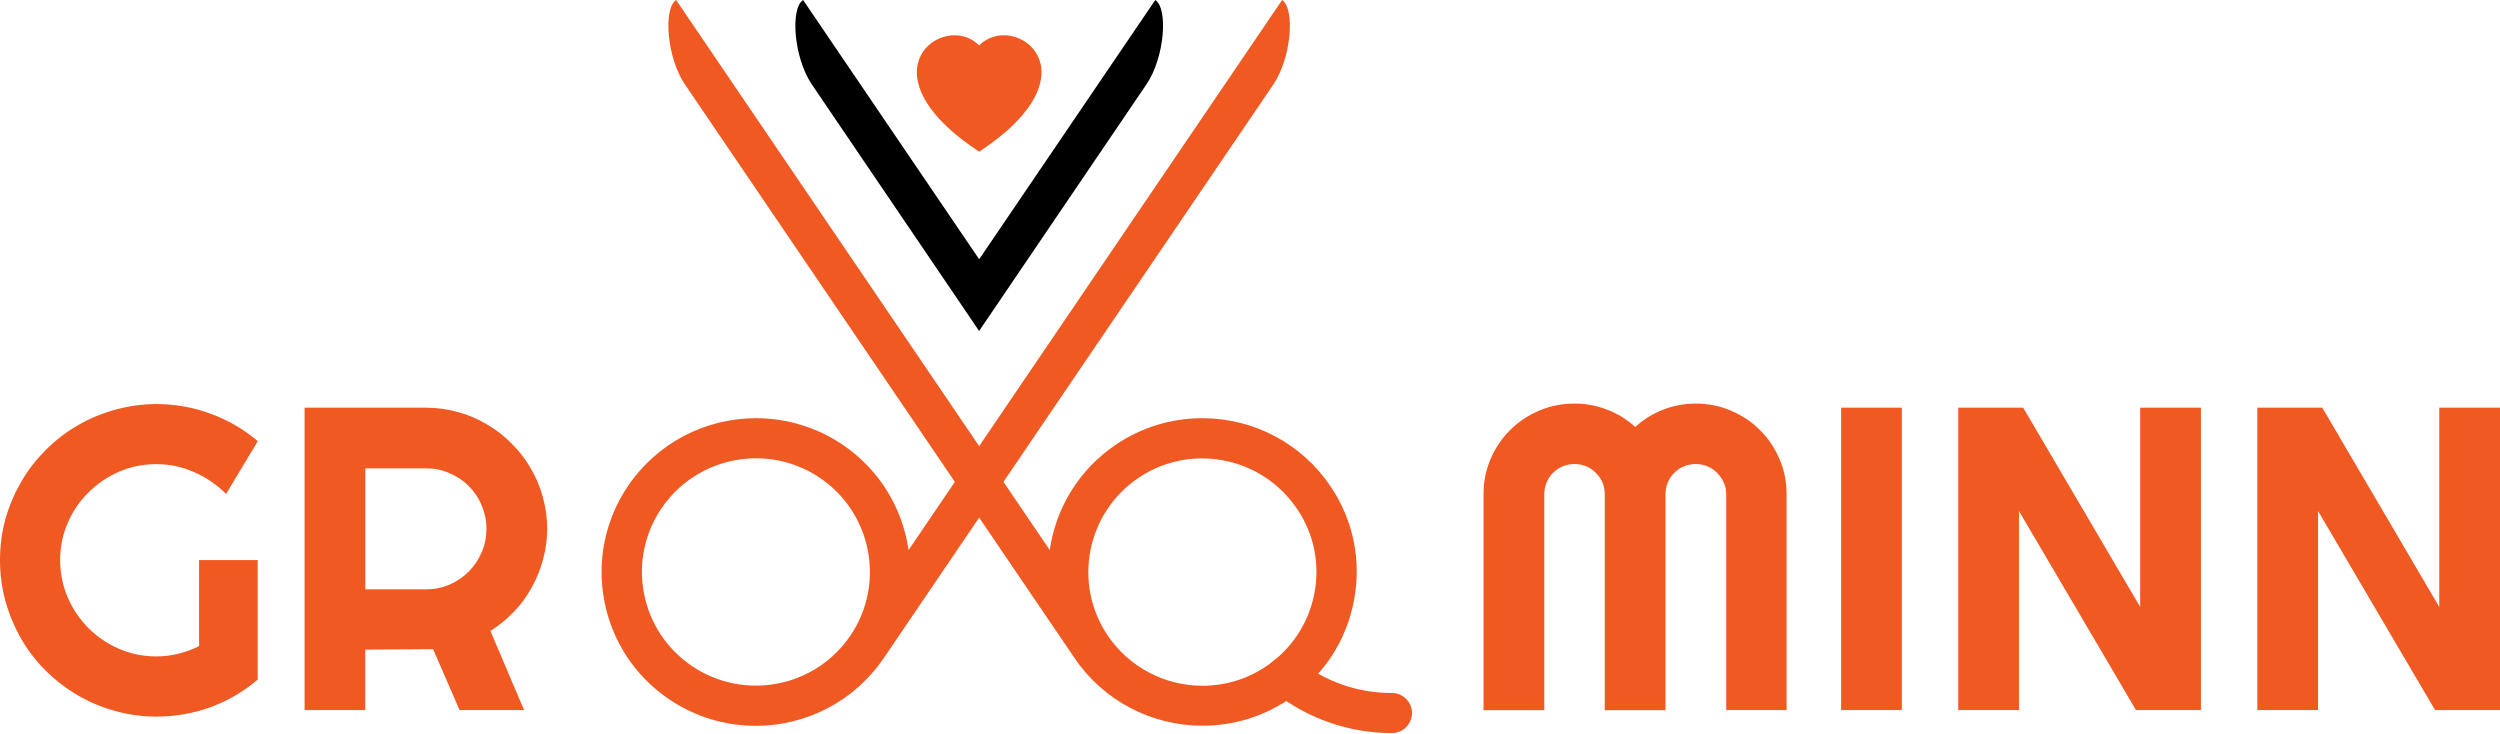
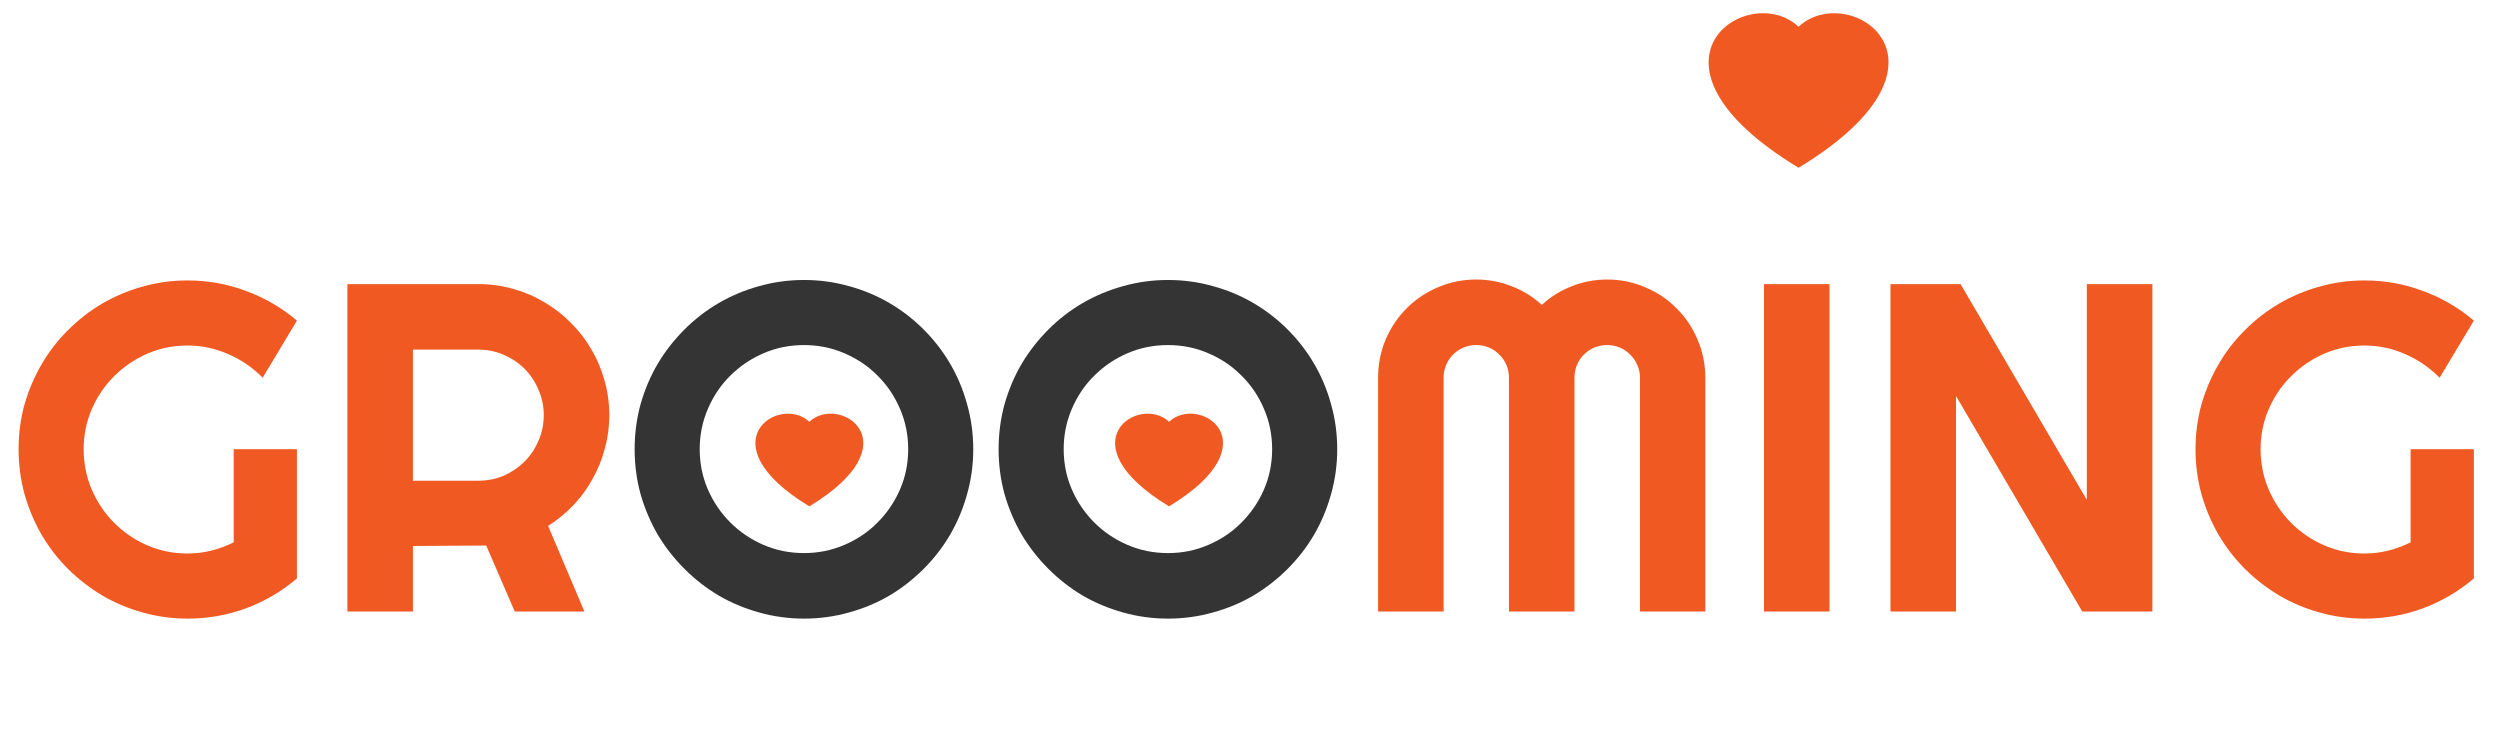
- <svg xmlns="http://www.w3.org/2000/svg" width="133" height="39" viewBox="0 0 133 39" fill="none">
-   <path fill-rule="evenodd" clip-rule="evenodd" d="M52.092 2.419C53.932 0.535 58.529 3.83 52.092 8.071C45.656 3.83 50.252 0.535 52.092 2.419Z" fill="#F05922" />
-   <path d="M13.715 36.152C12.967 36.786 12.131 37.278 11.208 37.62C10.285 37.955 9.324 38.123 8.327 38.123C7.559 38.123 6.823 38.024 6.112 37.819C5.408 37.626 4.746 37.346 4.129 36.985C3.518 36.625 2.95 36.19 2.445 35.692C1.933 35.182 1.497 34.623 1.141 34.007C0.78 33.385 0.499 32.72 0.299 32.011C0.1 31.302 0 30.562 0 29.797C0 29.032 0.1 28.299 0.293 27.596C0.493 26.893 0.78 26.234 1.135 25.619C1.497 24.997 1.933 24.437 2.439 23.934C2.95 23.424 3.511 22.988 4.129 22.634C4.746 22.273 5.401 22 6.112 21.801C6.823 21.602 7.566 21.496 8.327 21.496C9.324 21.496 10.285 21.67 11.208 22.012C12.131 22.348 12.967 22.833 13.715 23.473L12.025 26.278C11.539 25.787 10.977 25.401 10.335 25.121C9.699 24.835 9.025 24.692 8.32 24.692C7.615 24.692 6.948 24.829 6.331 25.096C5.713 25.364 5.177 25.731 4.709 26.197C4.241 26.651 3.873 27.192 3.605 27.814C3.337 28.429 3.2 29.082 3.2 29.791C3.2 30.5 3.337 31.165 3.605 31.787C3.873 32.409 4.241 32.95 4.709 33.416C5.177 33.883 5.713 34.249 6.331 34.517C6.954 34.784 7.615 34.921 8.32 34.921C8.726 34.921 9.119 34.871 9.499 34.778C9.88 34.678 10.248 34.548 10.591 34.374V29.797H13.709V36.152H13.715ZM19.435 24.91V31.352H22.666C23.108 31.352 23.526 31.271 23.913 31.103C24.306 30.929 24.643 30.699 24.936 30.407C25.229 30.114 25.46 29.772 25.622 29.387C25.797 28.989 25.878 28.572 25.878 28.131C25.878 27.689 25.79 27.273 25.622 26.887C25.46 26.489 25.229 26.147 24.936 25.855C24.643 25.563 24.3 25.333 23.913 25.171C23.52 24.997 23.108 24.916 22.666 24.916H19.435V24.91ZM19.435 37.775H16.204V21.689H22.666C23.258 21.689 23.826 21.77 24.375 21.925C24.924 22.074 25.435 22.292 25.903 22.578C26.383 22.852 26.82 23.194 27.206 23.585C27.605 23.977 27.942 24.406 28.217 24.885C28.504 25.364 28.722 25.874 28.872 26.421C29.027 26.968 29.109 27.534 29.109 28.125C29.109 28.678 29.04 29.219 28.896 29.741C28.759 30.264 28.56 30.761 28.298 31.234C28.042 31.706 27.73 32.142 27.35 32.533C26.976 32.931 26.558 33.273 26.09 33.565L27.88 37.775H24.449L23.04 34.535L19.429 34.56V37.775H19.435ZM95.053 37.775H91.835V26.29C91.835 26.066 91.791 25.855 91.698 25.662C91.617 25.469 91.498 25.302 91.349 25.159C91.205 25.009 91.037 24.891 90.843 24.81C90.65 24.73 90.438 24.686 90.213 24.686C89.989 24.686 89.777 24.73 89.584 24.81C89.39 24.891 89.216 25.009 89.066 25.159C88.922 25.302 88.81 25.469 88.729 25.662C88.648 25.855 88.604 26.066 88.604 26.29V37.781H85.374V26.29C85.374 26.066 85.33 25.855 85.249 25.662C85.168 25.469 85.049 25.302 84.899 25.159C84.756 25.009 84.588 24.891 84.394 24.81C84.201 24.73 83.989 24.686 83.764 24.686C83.54 24.686 83.328 24.73 83.134 24.81C82.941 24.891 82.766 25.009 82.617 25.159C82.473 25.302 82.361 25.469 82.28 25.662C82.199 25.855 82.155 26.066 82.155 26.29V37.781H78.924V26.29C78.924 25.625 79.049 25.003 79.299 24.419C79.554 23.828 79.897 23.318 80.334 22.883C80.777 22.441 81.288 22.099 81.874 21.851C82.467 21.596 83.097 21.471 83.764 21.471C84.363 21.471 84.943 21.577 85.498 21.794C86.053 22.006 86.552 22.311 86.995 22.715C87.438 22.311 87.931 22.006 88.48 21.794C89.035 21.577 89.615 21.471 90.213 21.471C90.881 21.471 91.504 21.596 92.091 21.851C92.683 22.099 93.195 22.441 93.631 22.883C94.074 23.318 94.417 23.828 94.667 24.419C94.922 25.003 95.047 25.625 95.047 26.29V37.775H95.053ZM101.178 37.775H97.948V21.689H101.178V37.775ZM117.089 37.775H113.634L107.409 27.186V37.775H104.178V21.689H107.634L113.858 32.291V21.689H117.089V37.775ZM133 37.775H129.545L123.32 27.186V37.775H120.089V21.689H123.545L129.769 32.291V21.689H133V37.775Z" fill="#F05922" />
-   <path d="M68.209 0L48.337 29.262C48.019 27.061 46.809 24.997 44.82 23.654C43.454 22.733 41.863 22.248 40.223 22.248C37.491 22.248 34.946 23.591 33.418 25.843C32.19 27.652 31.741 29.834 32.152 31.98C32.564 34.125 33.793 35.984 35.608 37.209C36.974 38.13 38.564 38.614 40.204 38.614C42.936 38.614 45.481 37.271 47.009 35.02L67.741 4.496C68.689 3.103 68.914 0.479 68.209 0ZM40.211 36.475C39.001 36.475 37.822 36.115 36.818 35.437C35.477 34.529 34.566 33.161 34.26 31.569C33.955 29.984 34.285 28.373 35.196 27.036C36.325 25.37 38.208 24.381 40.223 24.381C41.433 24.381 42.612 24.742 43.616 25.42C46.385 27.291 47.115 31.059 45.238 33.82C44.109 35.487 42.225 36.475 40.211 36.475Z" fill="#F05922" />
-   <path d="M70.766 25.843C69.238 23.591 66.694 22.248 63.962 22.248C62.321 22.248 60.731 22.733 59.365 23.654C57.375 24.997 56.165 27.061 55.847 29.262L35.969 0C35.265 0.479 35.489 3.103 36.437 4.489L57.169 35.014C58.697 37.265 61.242 38.608 63.974 38.608C65.615 38.608 67.205 38.123 68.571 37.203C70.386 35.978 71.615 34.119 72.026 31.974C72.444 29.828 71.995 27.652 70.766 25.843ZM69.924 31.576C69.619 33.161 68.708 34.535 67.367 35.443C66.357 36.127 65.184 36.482 63.974 36.482C61.953 36.482 60.076 35.487 58.941 33.827C57.063 31.066 57.793 27.297 60.562 25.426C61.573 24.742 62.745 24.387 63.955 24.387C65.976 24.387 67.854 25.382 68.983 27.043C69.899 28.373 70.23 29.984 69.924 31.576Z" fill="#F05922" />
-   <path d="M74.047 39C71.77 39 69.544 38.223 67.766 36.811C67.305 36.444 67.23 35.773 67.598 35.313C67.966 34.852 68.639 34.778 69.101 35.145C70.517 36.27 72.226 36.867 74.047 36.867C74.639 36.867 75.12 37.346 75.12 37.937C75.114 38.521 74.639 39 74.047 39Z" fill="#F05922" />
-   <path d="M61.461 0L52.092 13.792L42.724 0C42.026 0.473 42.244 3.066 43.167 4.458L52.086 17.604V17.597L52.092 17.604L61.011 4.458C61.941 3.066 62.165 0.473 61.461 0Z" fill="black" />
+ <svg xmlns="http://www.w3.org/2000/svg" width="139" height="41" viewBox="0 0 139 41" fill="none">
+   <path d="M16.51 32.16C15.663 32.88 14.72 33.434 13.679 33.823C12.638 34.204 11.554 34.395 10.429 34.395C9.565 34.395 8.732 34.28 7.928 34.052C7.132 33.832 6.387 33.519 5.693 33.112C4.999 32.698 4.365 32.207 3.789 31.64C3.214 31.064 2.723 30.429 2.316 29.735C1.91 29.033 1.593 28.28 1.364 27.476C1.144 26.672 1.034 25.838 1.034 24.975C1.034 24.111 1.144 23.282 1.364 22.486C1.593 21.691 1.91 20.946 2.316 20.252C2.723 19.549 3.214 18.915 3.789 18.348C4.365 17.772 4.999 17.281 5.693 16.875C6.387 16.469 7.132 16.156 7.928 15.935C8.732 15.707 9.565 15.593 10.429 15.593C11.554 15.593 12.638 15.787 13.679 16.177C14.72 16.558 15.663 17.108 16.51 17.827L14.605 21.001C14.055 20.442 13.421 20.006 12.701 19.693C11.982 19.372 11.224 19.211 10.429 19.211C9.633 19.211 8.884 19.363 8.182 19.668C7.488 19.973 6.878 20.387 6.354 20.912C5.829 21.428 5.414 22.038 5.109 22.74C4.805 23.434 4.652 24.179 4.652 24.975C4.652 25.779 4.805 26.532 5.109 27.234C5.414 27.937 5.829 28.55 6.354 29.075C6.878 29.6 7.488 30.015 8.182 30.319C8.884 30.624 9.633 30.776 10.429 30.776C10.886 30.776 11.33 30.721 11.762 30.611C12.193 30.501 12.604 30.349 12.993 30.154V24.975H16.51V32.16ZM22.959 19.439V26.727H26.602C27.102 26.727 27.572 26.634 28.012 26.447C28.452 26.253 28.837 25.99 29.167 25.66C29.497 25.33 29.755 24.945 29.941 24.505C30.136 24.056 30.233 23.582 30.233 23.083C30.233 22.584 30.136 22.114 29.941 21.674C29.755 21.225 29.497 20.836 29.167 20.506C28.837 20.176 28.452 19.918 28.012 19.731C27.572 19.537 27.102 19.439 26.602 19.439H22.959ZM22.959 34.001H19.315V15.796H26.602C27.271 15.796 27.914 15.885 28.532 16.062C29.15 16.232 29.726 16.477 30.259 16.799C30.8 17.112 31.291 17.493 31.731 17.941C32.18 18.381 32.561 18.872 32.874 19.414C33.196 19.956 33.441 20.535 33.61 21.153C33.788 21.771 33.877 22.414 33.877 23.083C33.877 23.709 33.797 24.319 33.636 24.911C33.483 25.504 33.259 26.066 32.963 26.6C32.675 27.133 32.32 27.624 31.896 28.072C31.473 28.521 30.999 28.91 30.475 29.24L32.493 34.001H28.621L27.034 30.332L22.959 30.357V34.001ZM94.814 34.001H91.184V21.001C91.184 20.747 91.133 20.51 91.031 20.29C90.938 20.07 90.807 19.88 90.638 19.719C90.477 19.549 90.287 19.418 90.066 19.325C89.846 19.232 89.609 19.186 89.356 19.186C89.102 19.186 88.865 19.232 88.644 19.325C88.424 19.418 88.23 19.549 88.061 19.719C87.9 19.88 87.773 20.07 87.68 20.29C87.587 20.51 87.54 20.747 87.54 21.001V34.001H83.897V21.001C83.897 20.747 83.85 20.51 83.757 20.29C83.664 20.07 83.533 19.88 83.363 19.719C83.203 19.549 83.012 19.418 82.792 19.325C82.572 19.232 82.335 19.186 82.081 19.186C81.827 19.186 81.59 19.232 81.37 19.325C81.15 19.418 80.955 19.549 80.786 19.719C80.625 19.88 80.498 20.07 80.405 20.29C80.312 20.51 80.266 20.747 80.266 21.001V34.001H76.622V21.001C76.622 20.248 76.762 19.541 77.041 18.881C77.329 18.212 77.718 17.633 78.209 17.142C78.708 16.642 79.288 16.253 79.948 15.974C80.617 15.686 81.328 15.542 82.081 15.542C82.758 15.542 83.41 15.665 84.036 15.91C84.662 16.147 85.225 16.494 85.725 16.951C86.224 16.494 86.783 16.147 87.4 15.91C88.027 15.665 88.678 15.542 89.356 15.542C90.109 15.542 90.815 15.686 91.476 15.974C92.144 16.253 92.724 16.642 93.215 17.142C93.714 17.633 94.103 18.212 94.383 18.881C94.671 19.541 94.814 20.248 94.814 21.001V34.001ZM101.721 34.001H98.077V15.796H101.721V34.001ZM119.672 34.001H115.774L108.754 22.017V34.001H105.11V15.796H109.008L116.028 27.793V15.796H119.672V34.001ZM137.547 32.16C136.701 32.88 135.757 33.434 134.716 33.823C133.675 34.204 132.591 34.395 131.466 34.395C130.603 34.395 129.769 34.28 128.965 34.052C128.169 33.832 127.424 33.519 126.73 33.112C126.036 32.698 125.402 32.207 124.826 31.64C124.251 31.064 123.76 30.429 123.354 29.735C122.947 29.033 122.63 28.28 122.401 27.476C122.181 26.672 122.071 25.838 122.071 24.975C122.071 24.111 122.181 23.282 122.401 22.486C122.63 21.691 122.947 20.946 123.354 20.252C123.76 19.549 124.251 18.915 124.826 18.348C125.402 17.772 126.036 17.281 126.73 16.875C127.424 16.469 128.169 16.156 128.965 15.935C129.769 15.707 130.603 15.593 131.466 15.593C132.591 15.593 133.675 15.787 134.716 16.177C135.757 16.558 136.701 17.108 137.547 17.827L135.643 21.001C135.092 20.442 134.458 20.006 133.738 19.693C133.019 19.372 132.261 19.211 131.466 19.211C130.67 19.211 129.921 19.363 129.219 19.668C128.525 19.973 127.915 20.387 127.391 20.912C126.866 21.428 126.451 22.038 126.146 22.74C125.842 23.434 125.689 24.179 125.689 24.975C125.689 25.779 125.842 26.532 126.146 27.234C126.451 27.937 126.866 28.55 127.391 29.075C127.915 29.6 128.525 30.015 129.219 30.319C129.921 30.624 130.67 30.776 131.466 30.776C131.923 30.776 132.367 30.721 132.799 30.611C133.23 30.501 133.641 30.349 134.03 30.154V24.975H137.547V32.16Z" fill="#F05922" />
+   <path d="M54.113 24.975C54.113 25.838 53.999 26.672 53.77 27.476C53.55 28.271 53.237 29.02 52.831 29.723C52.425 30.417 51.934 31.051 51.358 31.627C50.783 32.203 50.148 32.698 49.454 33.112C48.76 33.519 48.011 33.832 47.207 34.052C46.403 34.28 45.569 34.395 44.706 34.395C43.843 34.395 43.009 34.28 42.205 34.052C41.41 33.832 40.66 33.519 39.958 33.112C39.264 32.698 38.629 32.203 38.054 31.627C37.478 31.051 36.983 30.417 36.568 29.723C36.162 29.02 35.845 28.271 35.616 27.476C35.396 26.672 35.286 25.838 35.286 24.975C35.286 24.111 35.396 23.278 35.616 22.474C35.845 21.67 36.162 20.921 36.568 20.227C36.983 19.533 37.478 18.898 38.054 18.322C38.629 17.747 39.264 17.256 39.958 16.85C40.66 16.443 41.41 16.13 42.205 15.91C43.009 15.682 43.843 15.567 44.706 15.567C45.569 15.567 46.403 15.682 47.207 15.91C48.011 16.13 48.76 16.443 49.454 16.85C50.148 17.256 50.783 17.747 51.358 18.322C51.934 18.898 52.425 19.533 52.831 20.227C53.237 20.921 53.55 21.67 53.77 22.474C53.999 23.278 54.113 24.111 54.113 24.975ZM50.495 24.975C50.495 24.179 50.343 23.43 50.038 22.727C49.733 22.017 49.319 21.403 48.794 20.887C48.278 20.362 47.664 19.947 46.953 19.643C46.251 19.338 45.502 19.186 44.706 19.186C43.902 19.186 43.149 19.338 42.446 19.643C41.744 19.947 41.13 20.362 40.605 20.887C40.081 21.403 39.666 22.017 39.361 22.727C39.057 23.43 38.904 24.179 38.904 24.975C38.904 25.77 39.057 26.519 39.361 27.222C39.666 27.916 40.081 28.525 40.605 29.05C41.13 29.575 41.744 29.989 42.446 30.294C43.149 30.599 43.902 30.751 44.706 30.751C45.502 30.751 46.251 30.599 46.953 30.294C47.664 29.989 48.278 29.575 48.794 29.05C49.319 28.525 49.733 27.916 50.038 27.222C50.343 26.519 50.495 25.77 50.495 24.975ZM74.35 24.975C74.35 25.838 74.235 26.672 74.007 27.476C73.787 28.271 73.474 29.02 73.067 29.723C72.661 30.417 72.17 31.051 71.595 31.627C71.019 32.203 70.384 32.698 69.69 33.112C68.996 33.519 68.247 33.832 67.443 34.052C66.639 34.28 65.806 34.395 64.942 34.395C64.079 34.395 63.245 34.28 62.441 34.052C61.646 33.832 60.897 33.519 60.194 33.112C59.5 32.698 58.866 32.203 58.29 31.627C57.715 31.051 57.219 30.417 56.805 29.723C56.398 29.02 56.081 28.271 55.852 27.476C55.633 26.672 55.523 25.838 55.523 24.975C55.523 24.111 55.633 23.278 55.852 22.474C56.081 21.67 56.398 20.921 56.805 20.227C57.219 19.533 57.715 18.898 58.29 18.322C58.866 17.747 59.5 17.256 60.194 16.85C60.897 16.443 61.646 16.13 62.441 15.91C63.245 15.682 64.079 15.567 64.942 15.567C65.806 15.567 66.639 15.682 67.443 15.91C68.247 16.13 68.996 16.443 69.69 16.85C70.384 17.256 71.019 17.747 71.595 18.322C72.17 18.898 72.661 19.533 73.067 20.227C73.474 20.921 73.787 21.67 74.007 22.474C74.235 23.278 74.35 24.111 74.35 24.975ZM70.731 24.975C70.731 24.179 70.579 23.43 70.274 22.727C69.97 22.017 69.555 21.403 69.03 20.887C68.514 20.362 67.9 19.947 67.189 19.643C66.487 19.338 65.738 19.186 64.942 19.186C64.138 19.186 63.385 19.338 62.683 19.643C61.98 19.947 61.367 20.362 60.842 20.887C60.317 21.403 59.902 22.017 59.598 22.727C59.293 23.43 59.141 24.179 59.141 24.975C59.141 25.77 59.293 26.519 59.598 27.222C59.902 27.916 60.317 28.525 60.842 29.05C61.367 29.575 61.98 29.989 62.683 30.294C63.385 30.599 64.138 30.751 64.942 30.751C65.738 30.751 66.487 30.599 67.189 30.294C67.9 29.989 68.514 29.575 69.03 29.05C69.555 28.525 69.97 27.916 70.274 27.222C70.579 26.519 70.731 25.77 70.731 24.975Z" fill="#343434" />
+   <path fill-rule="evenodd" clip-rule="evenodd" d="M100 1.489C102.774 -1.123 109.71 3.448 100 9.326C90.291 3.448 97.226 -1.123 100 1.489Z" fill="#F05922" />
+   <path fill-rule="evenodd" clip-rule="evenodd" d="M45 23.451C46.664 21.884 50.825 24.627 45 28.153C39.175 24.627 43.336 21.884 45 23.451Z" fill="#F05922" />
+   <path fill-rule="evenodd" clip-rule="evenodd" d="M65 23.451C66.664 21.884 70.825 24.627 65 28.153C59.175 24.627 63.336 21.884 65 23.451Z" fill="#F05922" />
</svg>
